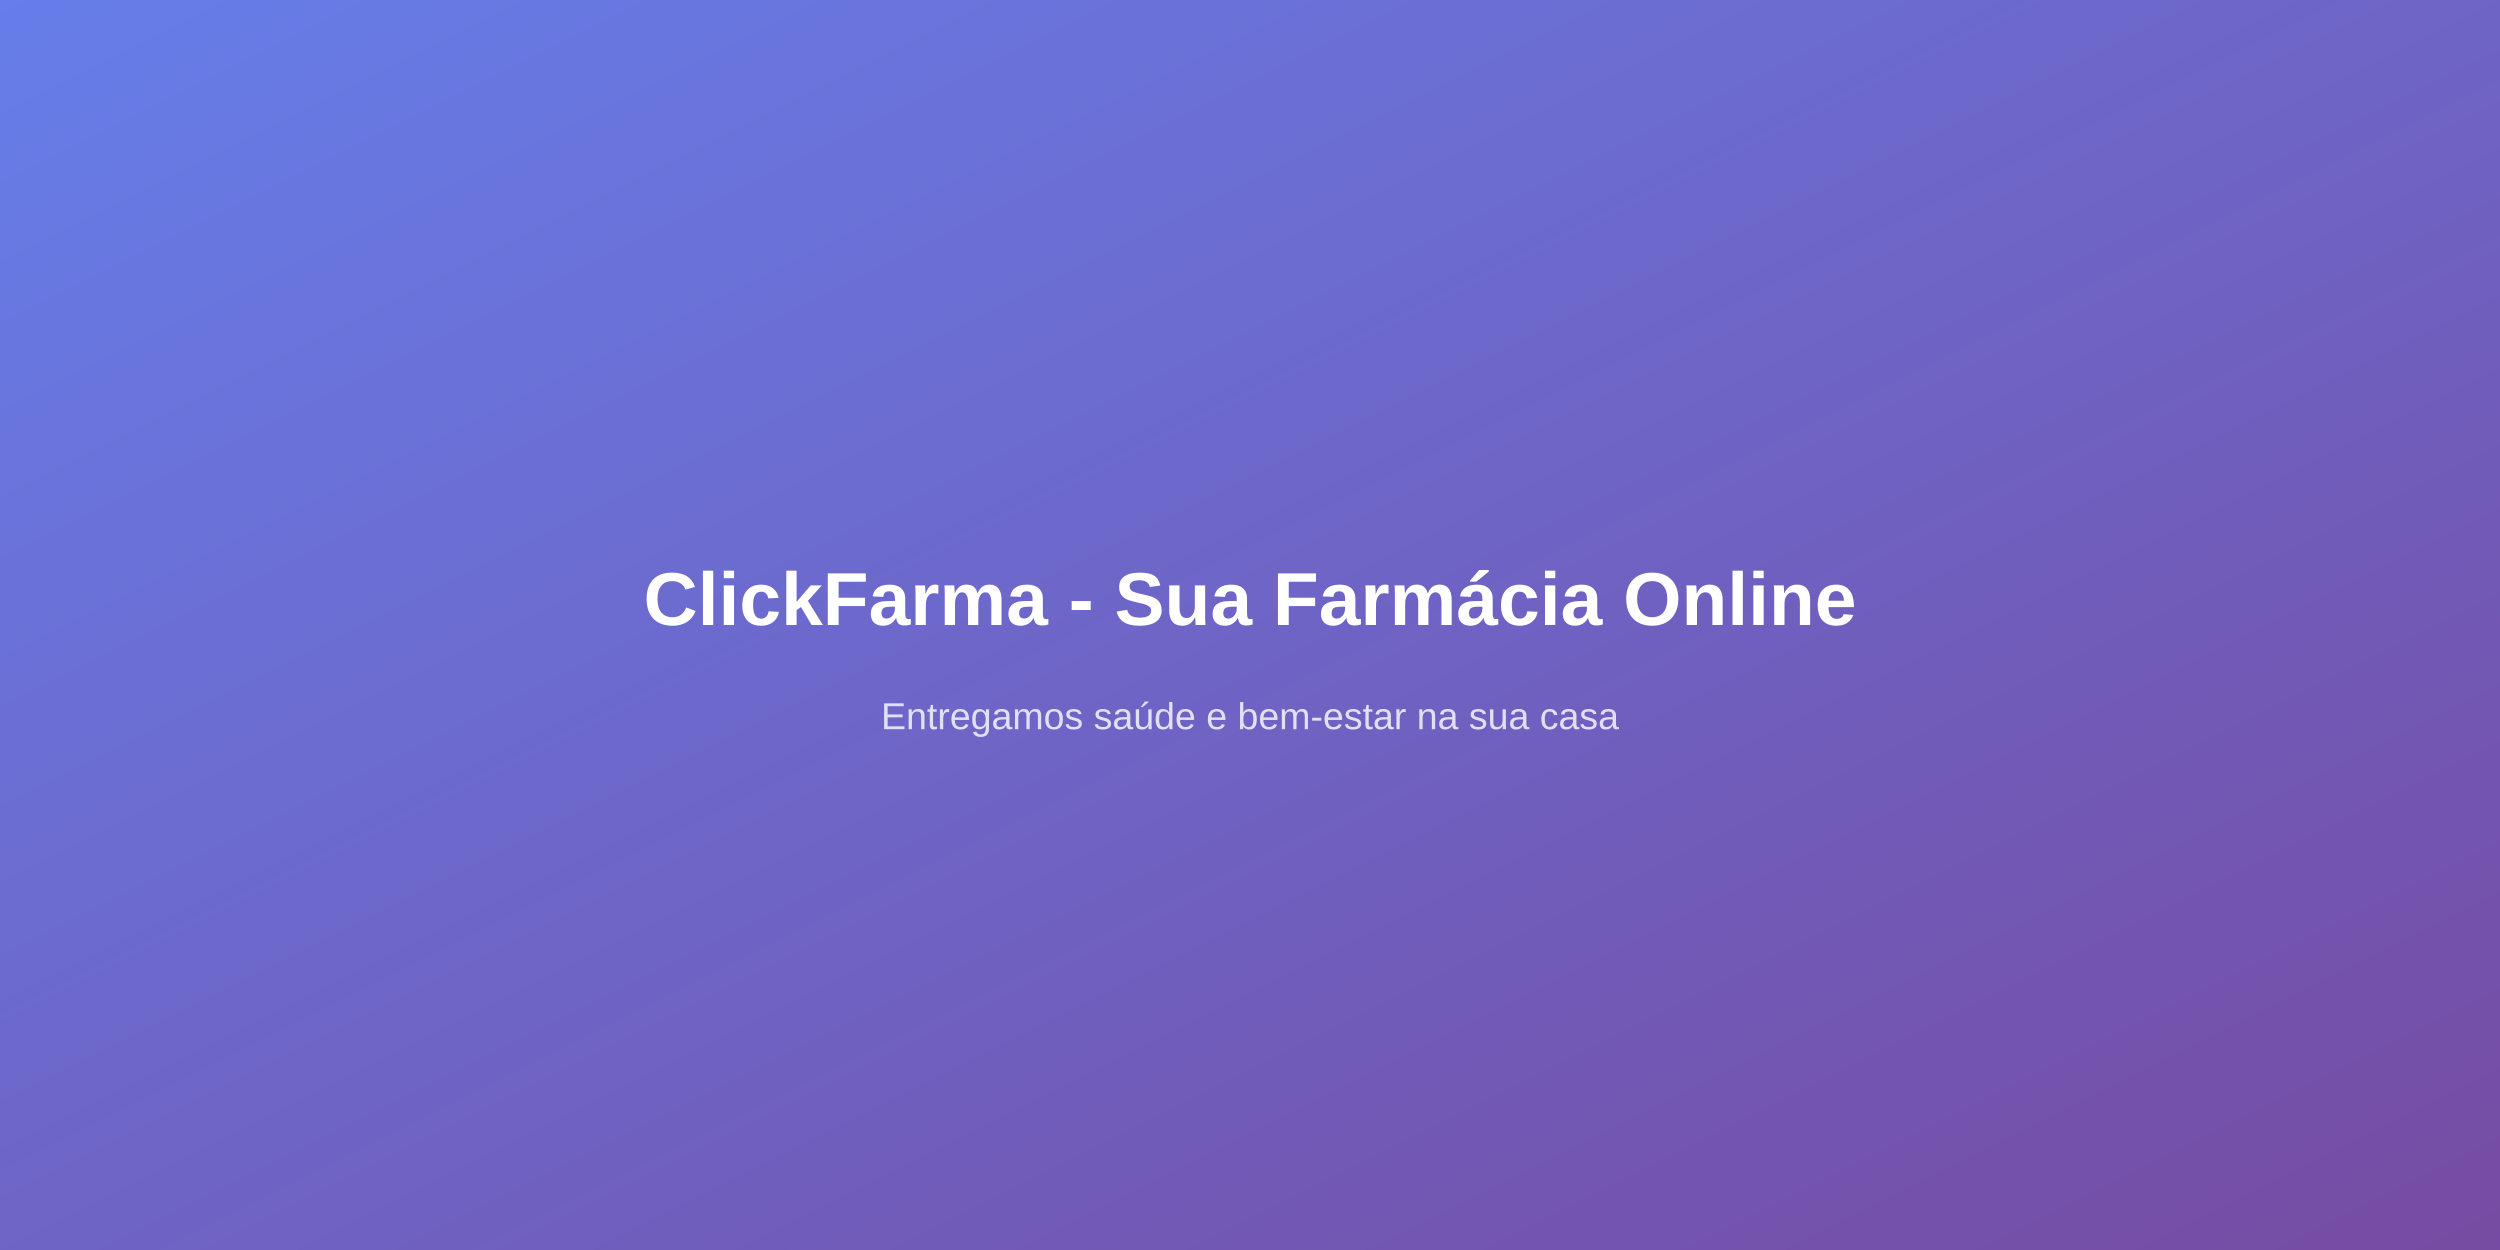
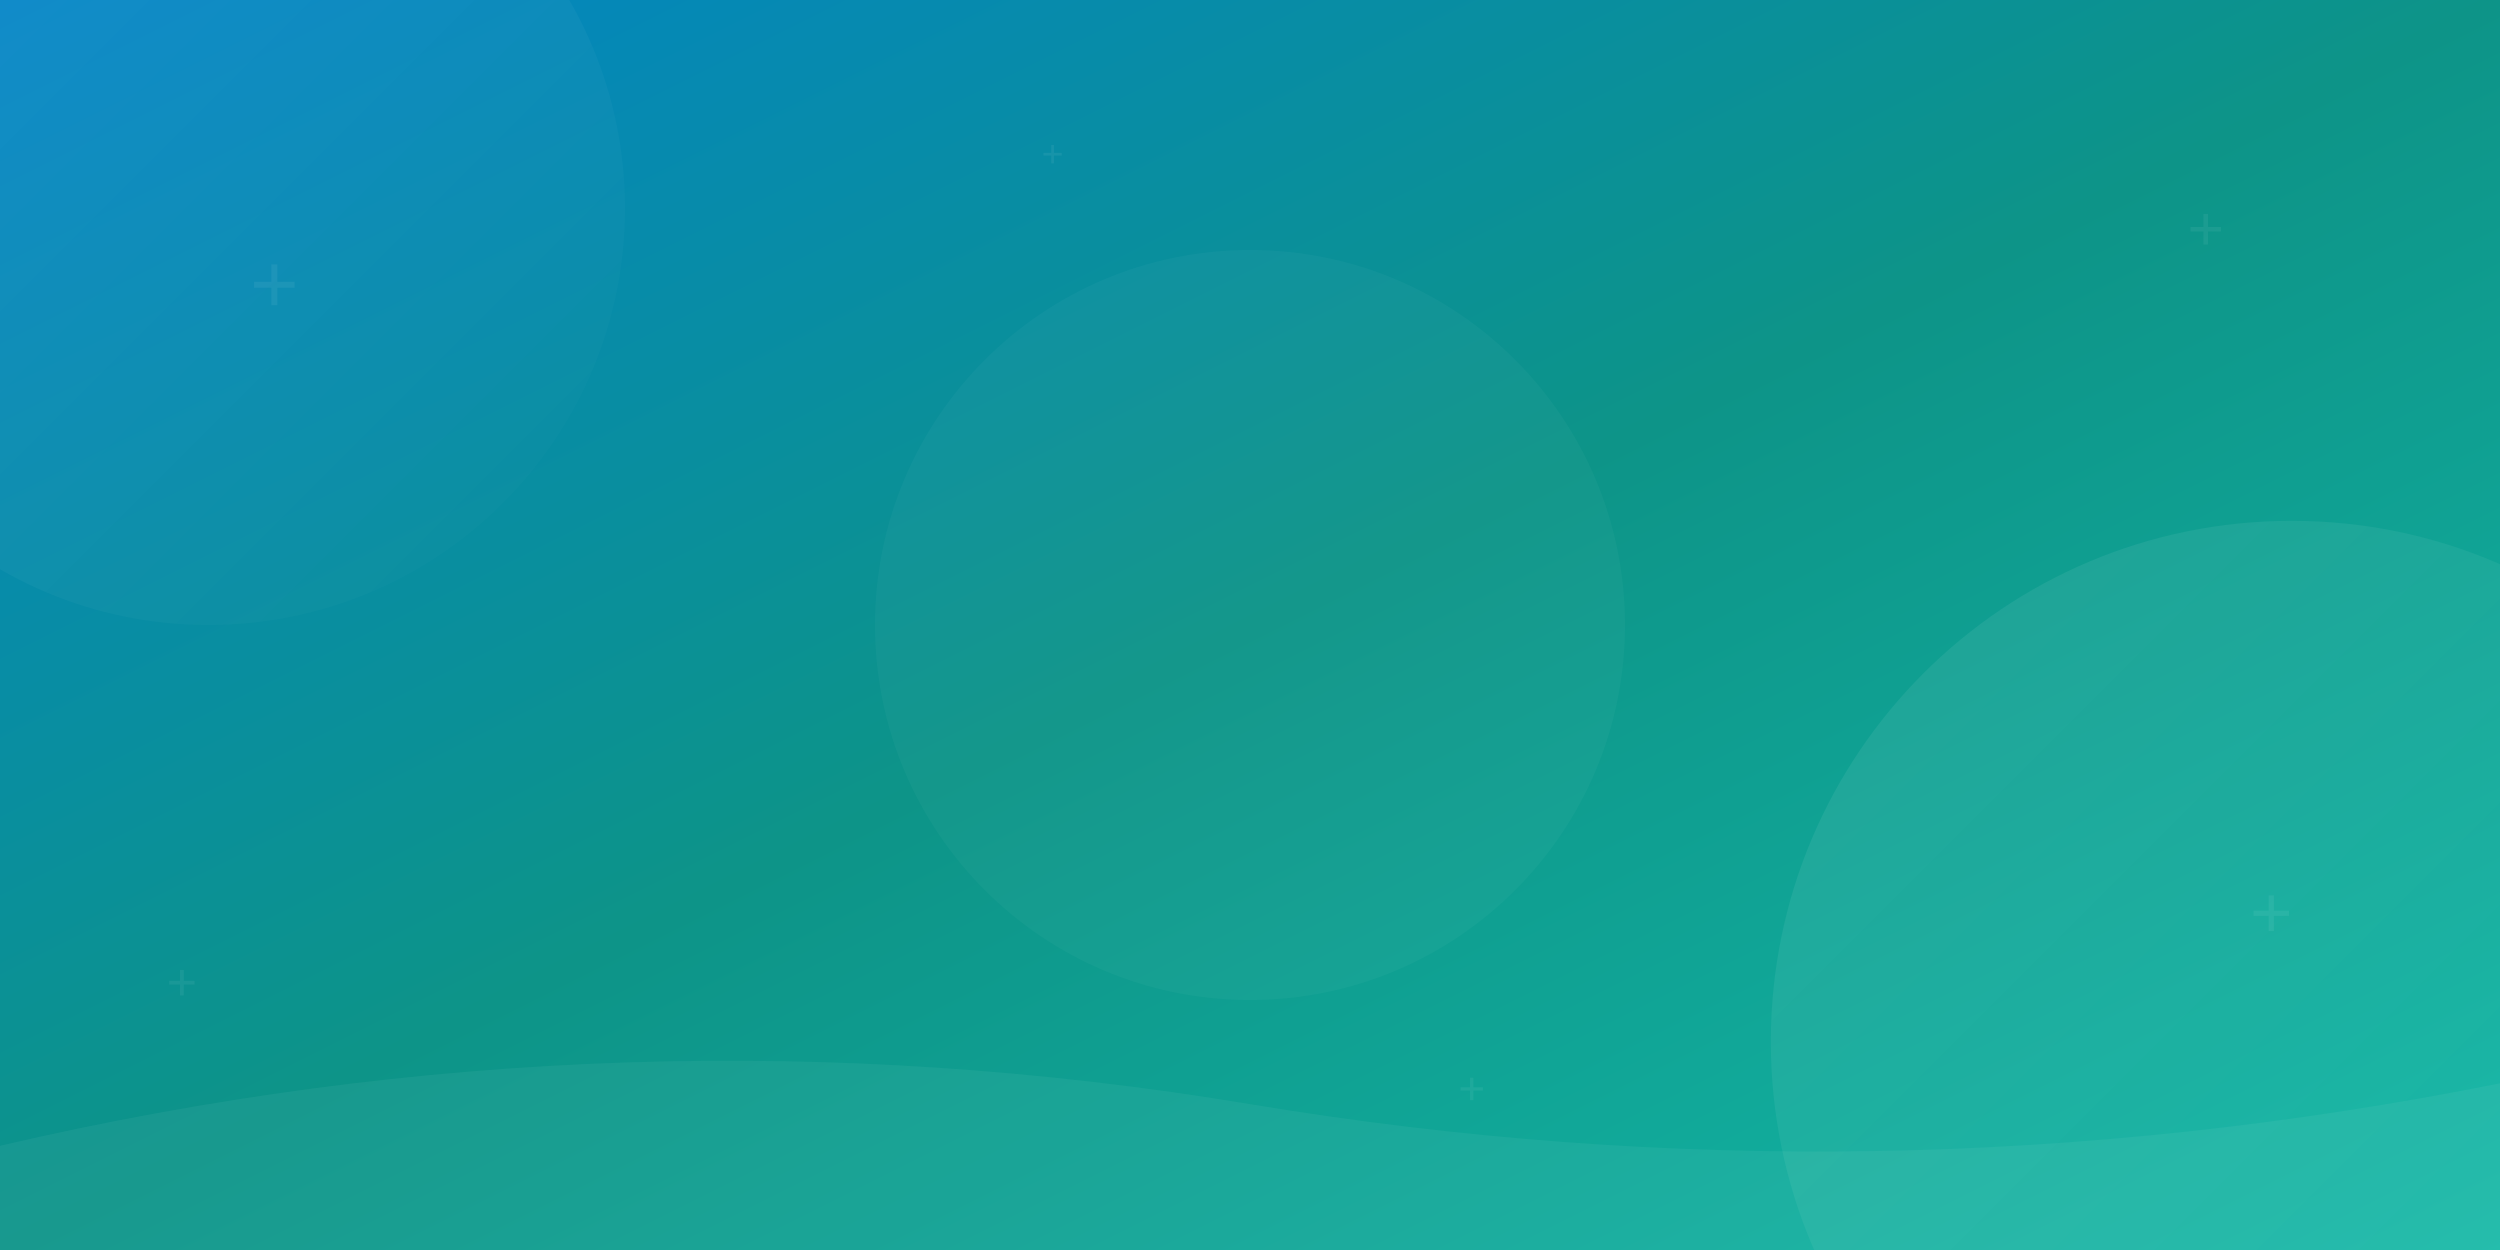
- <svg xmlns="http://www.w3.org/2000/svg" width="1200" height="600">
+ <svg xmlns="http://www.w3.org/2000/svg" width="1200" height="600" viewBox="0 0 1200 600">
  <defs>
-     <linearGradient id="heroGradient" x1="0%" y1="0%" x2="100%" y2="100%">
-       <stop offset="0%" stop-color="#667eea" />
-       <stop offset="100%" stop-color="#764ba2" />
+     <linearGradient id="heroBg" x1="0%" y1="0%" x2="100%" y2="100%">
+       <stop offset="0%" stop-color="#0284C7" />
+       <stop offset="50%" stop-color="#0D9488" />
+       <stop offset="100%" stop-color="#14B8A6" />
+     </linearGradient>
+     <linearGradient id="glow1" x1="0%" y1="0%" x2="100%" y2="100%">
+       <stop offset="0%" stop-color="white" stop-opacity="0.08" />
+       <stop offset="100%" stop-color="white" stop-opacity="0" />
    </linearGradient>
  </defs>
-   <rect width="1200" height="600" fill="url(#heroGradient)" />
-   <text x="600" y="300" text-anchor="middle" font-family="Arial" font-size="36" fill="white" font-weight="bold">
-     ClickFarma - Sua Farmácia Online
-   </text>
-   <text x="600" y="350" text-anchor="middle" font-family="Arial" font-size="18" fill="white" opacity="0.8">
-     Entregamos saúde e bem-estar na sua casa
-   </text>
+   <rect width="1200" height="600" fill="url(#heroBg)" />
+   <circle cx="100" cy="100" r="200" fill="url(#glow1)" />
+   <circle cx="1100" cy="500" r="250" fill="url(#glow1)" />
+   <circle cx="600" cy="300" r="180" fill="white" opacity="0.03" />
+   <g opacity="0.06">
+     <text x="120" y="150" font-family="Arial, sans-serif" font-size="40" fill="white">+</text>
+     <text x="1050" y="120" font-family="Arial, sans-serif" font-size="30" fill="white">+</text>
+     <text x="80" y="480" font-family="Arial, sans-serif" font-size="25" fill="white">+</text>
+     <text x="1080" y="450" font-family="Arial, sans-serif" font-size="35" fill="white">+</text>
+     <text x="500" y="80" font-family="Arial, sans-serif" font-size="18" fill="white">+</text>
+     <text x="700" y="530" font-family="Arial, sans-serif" font-size="22" fill="white">+</text>
+   </g>
+   <path d="M0 550 Q300 480 600 530 Q900 580 1200 520 L1200 600 L0 600 Z" fill="white" opacity="0.05" />
</svg>
